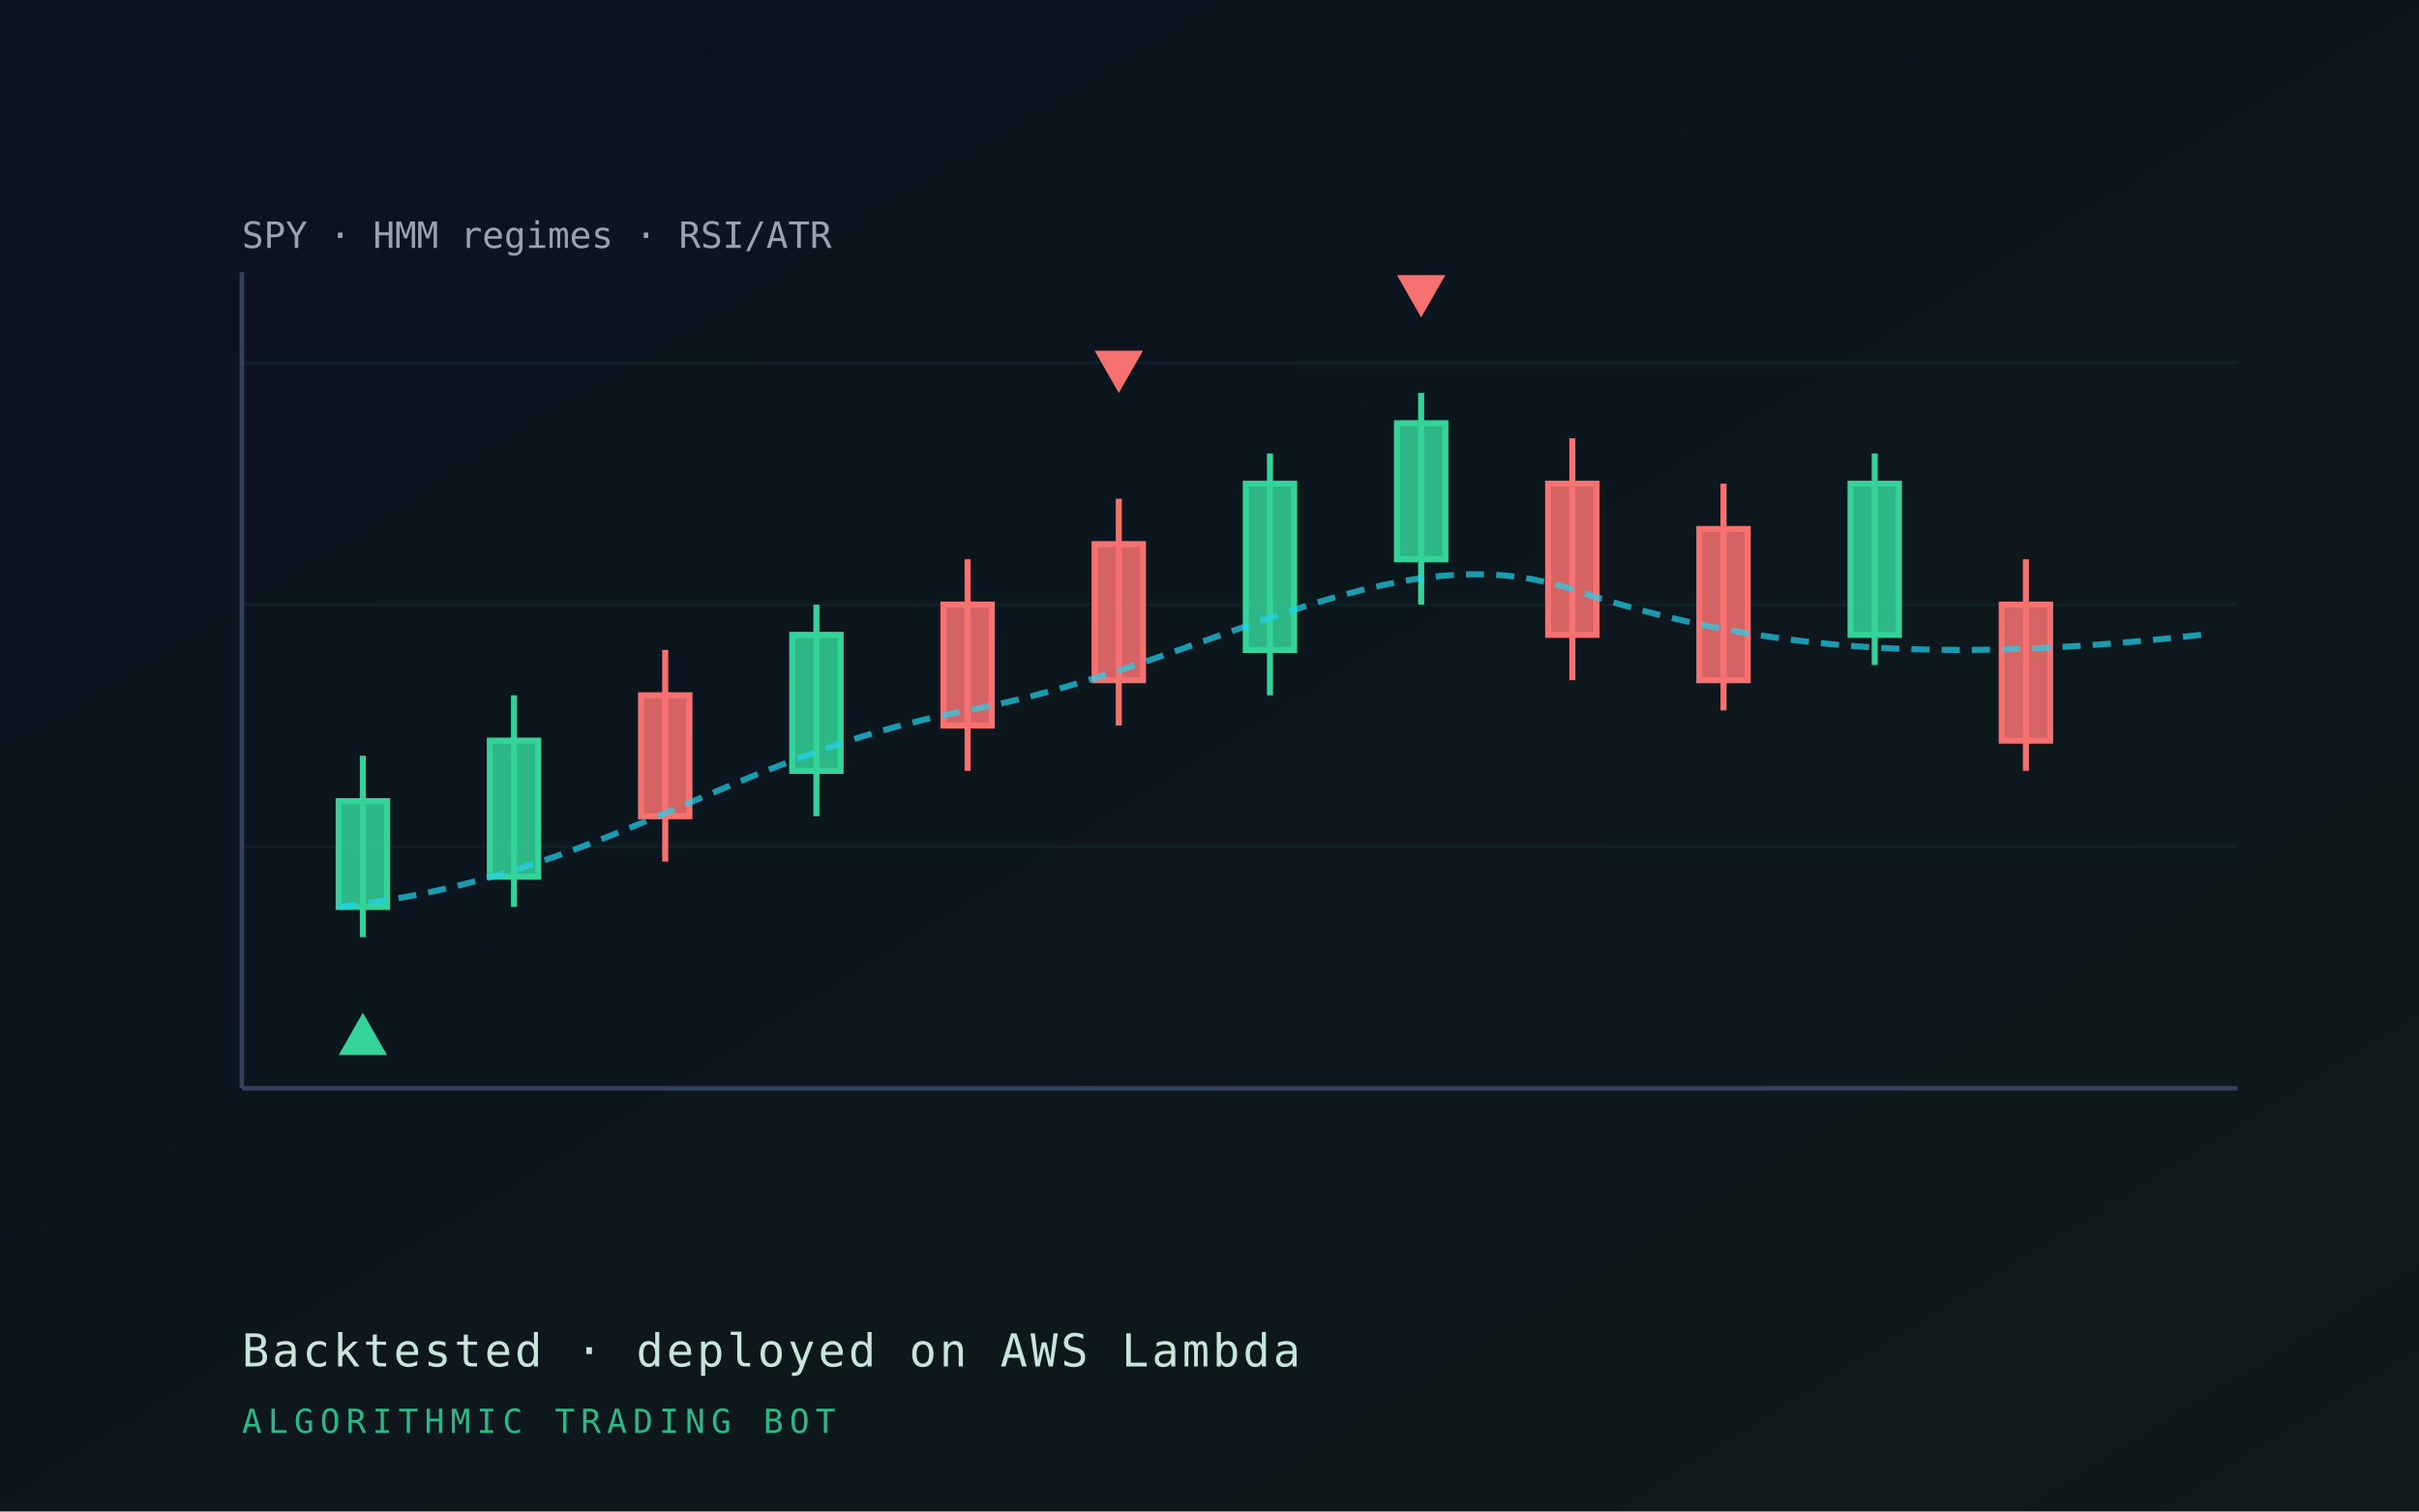
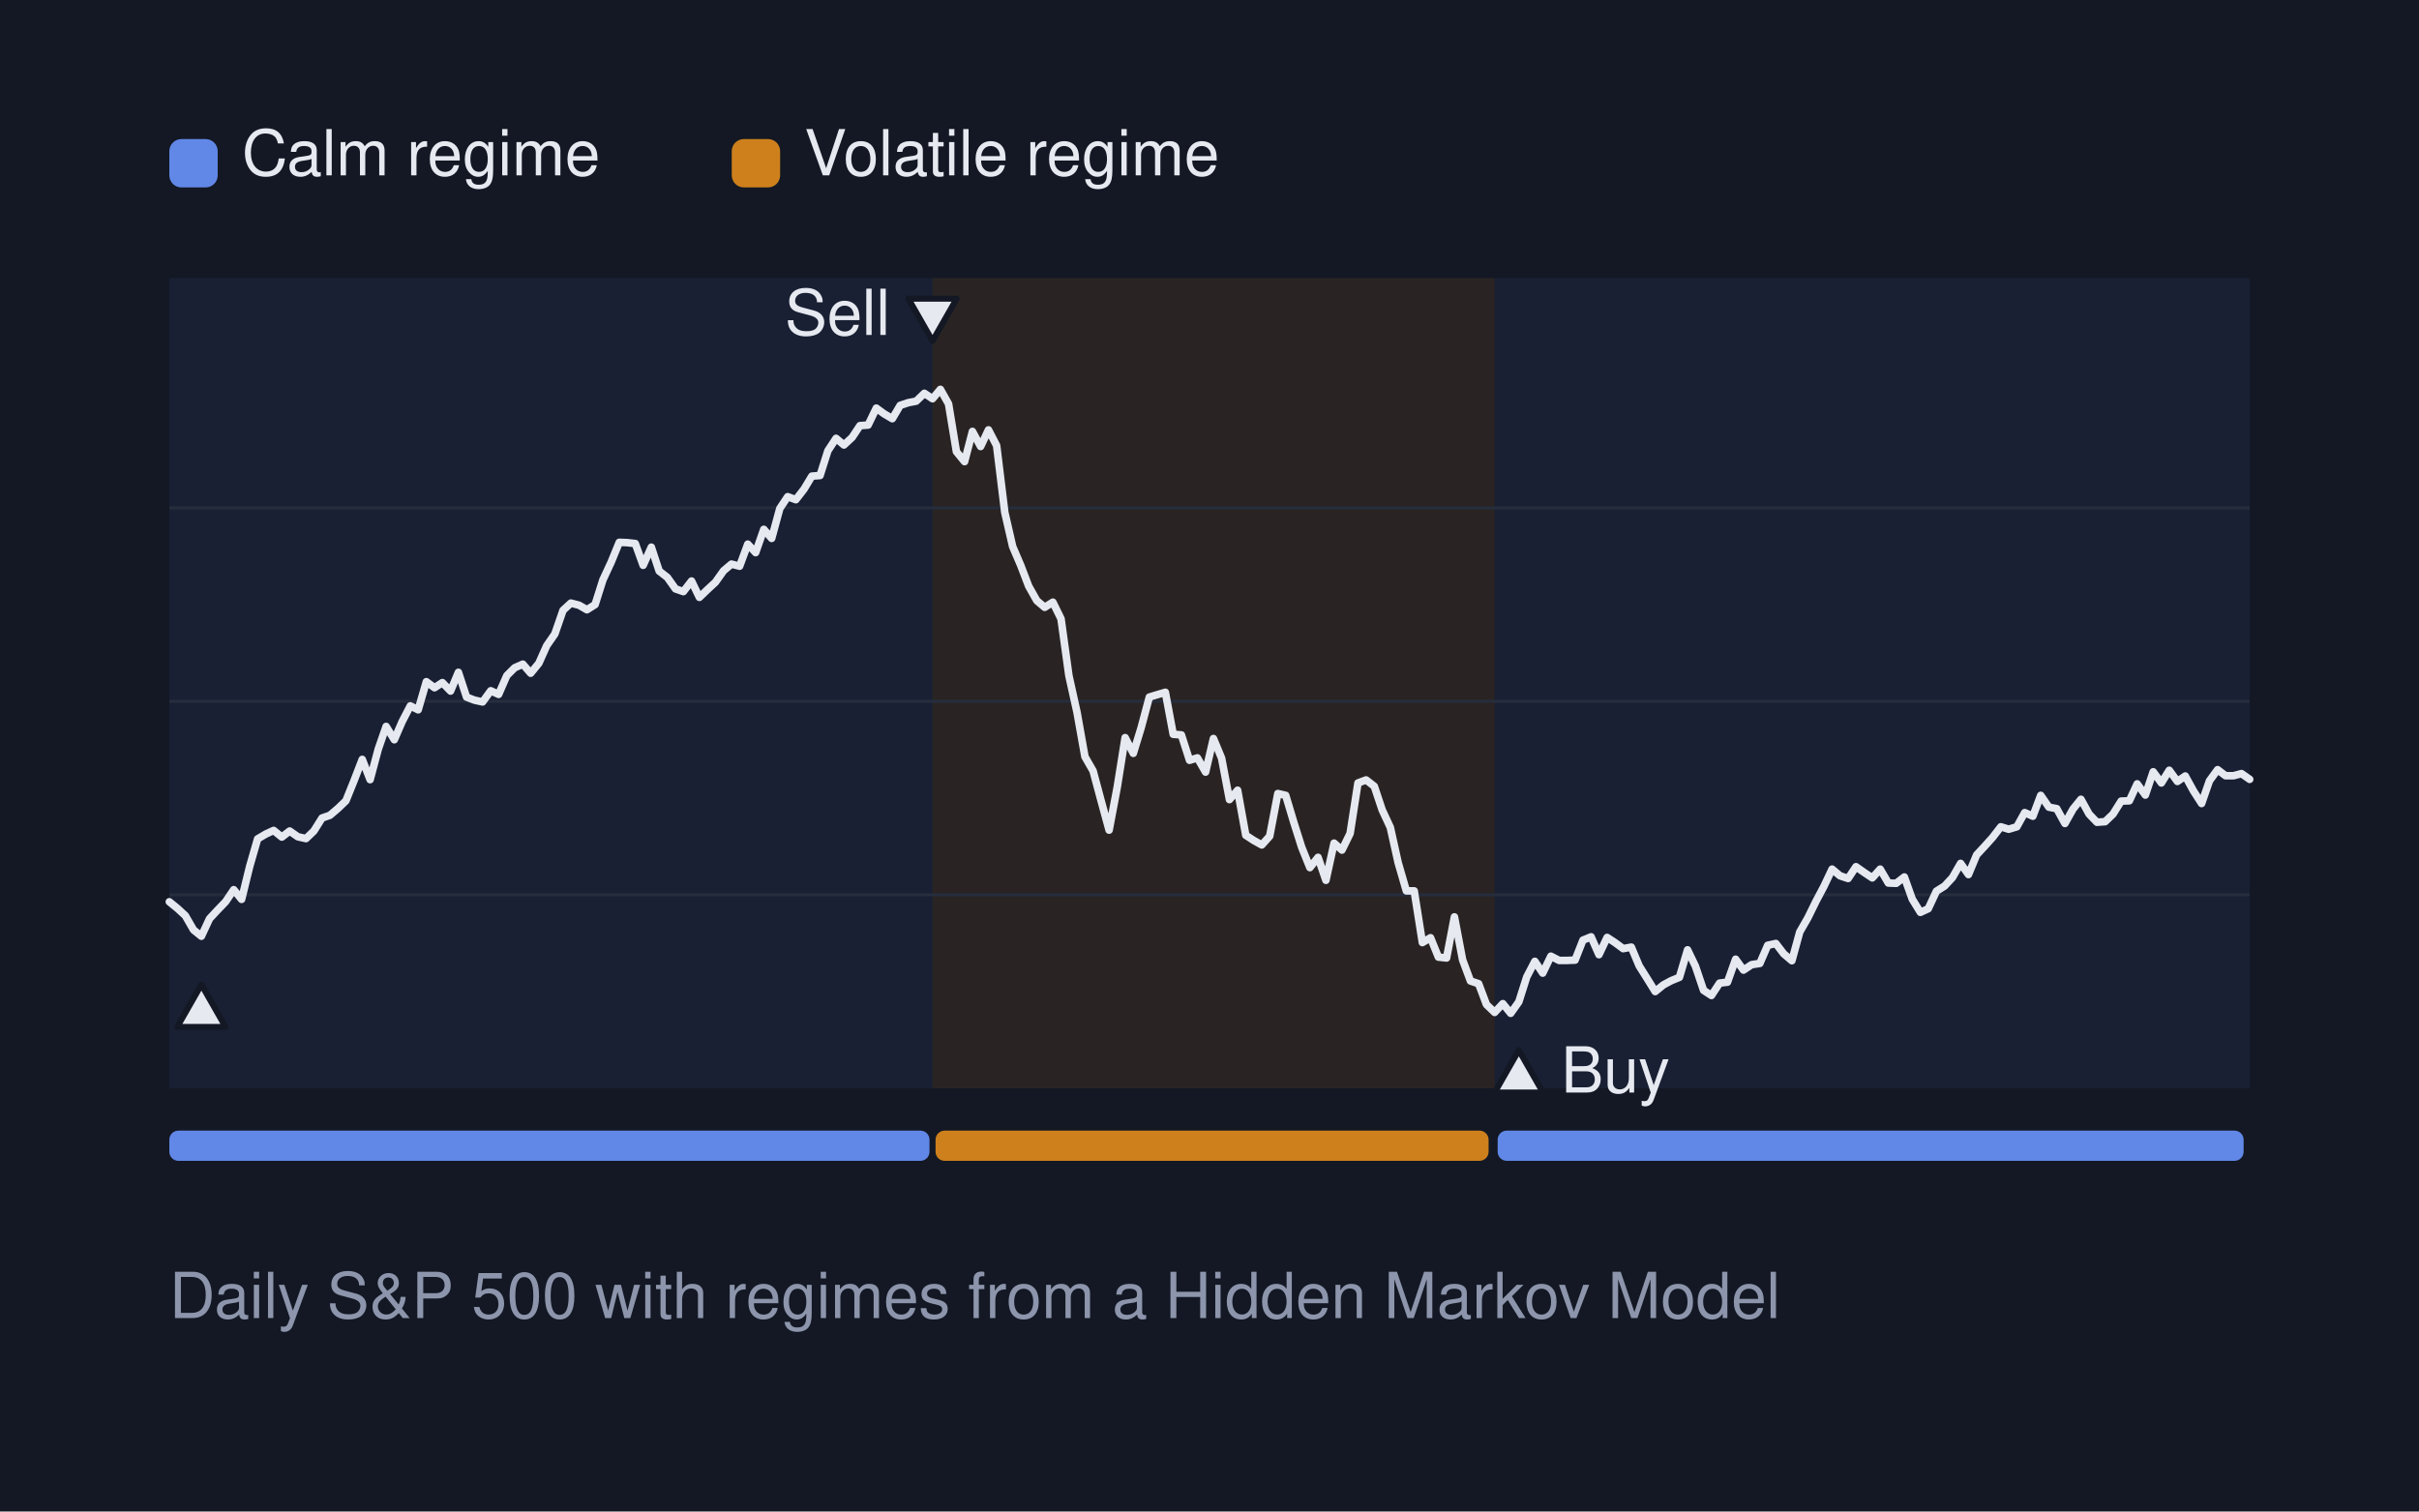
- <svg xmlns="http://www.w3.org/2000/svg" viewBox="0 0 800 500" role="img" aria-label="Trading bot — candlestick chart with buy and sell signals">
-   <defs>
-     <linearGradient id="tbg" x1="0" y1="0" x2="1" y2="1">
-       <stop offset="0" stop-color="#0b1220" />
-       <stop offset="1" stop-color="#0e1b1a" />
-     </linearGradient>
-   </defs>
-   <rect width="800" height="500" fill="url(#tbg)" />
-   <g stroke="#34d399" stroke-opacity="0.06">
-     <path d="M80 120H740M80 200H740M80 280H740M80 360H740" />
+ <svg xmlns="http://www.w3.org/2000/svg" viewBox="0 0 800 500" role="img" aria-label="Simulated S&amp;P 500 price line over shaded market regimes from a Hidden Markov Model, calm then volatile then calm, with buy and sell signals marked">
+   <rect width="800" height="500" fill="#131824" />
+   <rect x="56" y="92" width="252.4" height="268" fill="#6187e7" fill-opacity="0.08" />
+   <rect x="308.4" y="92" width="185.9" height="268" fill="#cd801c" fill-opacity="0.12" />
+   <rect x="494.3" y="92" width="249.7" height="268" fill="#6187e7" fill-opacity="0.08" />
+   <g stroke="#262d3d" stroke-width="1">
+     <path d="M56 168H744M56 232H744M56 296H744" />
  </g>
-   <line x1="80" y1="90" x2="80" y2="360" stroke="#33405e" stroke-width="1.5" />
-   <line x1="80" y1="360" x2="740" y2="360" stroke="#33405e" stroke-width="1.5" />
-   <g stroke-width="2">
-     <g stroke="#34d399" fill="#34d399" fill-opacity="0.85">
-       <line x1="120" y1="250" x2="120" y2="310" />
-       <rect x="112" y="265" width="16" height="35" />
-       <line x1="170" y1="230" x2="170" y2="300" />
-       <rect x="162" y="245" width="16" height="45" />
-       <line x1="270" y1="200" x2="270" y2="270" />
-       <rect x="262" y="210" width="16" height="45" />
-       <line x1="420" y1="150" x2="420" y2="230" />
-       <rect x="412" y="160" width="16" height="55" />
-       <line x1="470" y1="130" x2="470" y2="200" />
-       <rect x="462" y="140" width="16" height="45" />
-       <line x1="620" y1="150" x2="620" y2="220" />
-       <rect x="612" y="160" width="16" height="50" />
-     </g>
-     <g stroke="#f87171" fill="#f87171" fill-opacity="0.85">
-       <line x1="220" y1="215" x2="220" y2="285" />
-       <rect x="212" y="230" width="16" height="40" />
-       <line x1="320" y1="185" x2="320" y2="255" />
-       <rect x="312" y="200" width="16" height="40" />
-       <line x1="370" y1="165" x2="370" y2="240" />
-       <rect x="362" y="180" width="16" height="45" />
-       <line x1="520" y1="145" x2="520" y2="225" />
-       <rect x="512" y="160" width="16" height="50" />
-       <line x1="570" y1="160" x2="570" y2="235" />
-       <rect x="562" y="175" width="16" height="50" />
-       <line x1="670" y1="185" x2="670" y2="255" />
-       <rect x="662" y="200" width="16" height="45" />
-     </g>
+   <path d="M56 298.3L58.7 300.5L61.3 302.9L64 307.6L66.6 309.7L69.3 303.9L71.9 301.1L74.6 298.3L77.3 294.3L79.9 297.5L82.6 286.5L85.2 277.5L87.9 275.9L90.5 274.7L93.2 276.9L95.8 274.9L98.5 276.8L101.2 277.4L103.8 274.9L106.5 270.6L109.1 269.7L111.8 267.4L114.4 264.9L117.1 258.2L119.8 251.2L122.4 257.9L125.1 247.8L127.7 240.3L130.4 244.7L133 238.7L135.7 233.5L138.3 234.8L141 225.5L143.7 227.5L146.3 225.8L149 228.6L151.6 222.4L154.3 230.6L156.9 231.6L159.6 232.2L162.3 228.5L164.9 229.7L167.6 223.5L170.2 220.9L172.9 219.7L175.5 222.7L178.2 219.4L180.8 213.6L183.5 209.7L186.2 201.9L188.8 199.5L191.5 200.2L194.1 201.7L196.8 200L199.4 191.8L202.1 186L204.8 179.4L207.4 179.5L210.1 179.8L212.7 187L215.4 181L218 188.9L220.7 191L223.4 194.8L226 195.7L228.7 192.2L231.3 197.6L234 195L236.6 192.6L239.3 188.8L241.9 186.6L244.6 187.3L247.3 180L249.9 182.8L252.6 175.1L255.2 178.1L257.9 168.2L260.5 164.3L263.2 165.3L265.9 161.8L268.5 157.5L271.2 157.3L273.8 149.1L276.5 145L279.1 147.2L281.8 144.7L284.4 140.8L287.1 140.6L289.8 135L292.4 136.9L295.1 138.5L297.7 134.1L300.4 133.2L303 132.7L305.7 130.1L308.4 131.9L311 128.8L313.7 133.6L316.3 149.4L319 152.7L321.6 142.7L324.3 147.7L326.9 142.2L329.6 147.4L332.3 169.5L334.9 180.8L337.6 187.1L340.2 193.9L342.9 198.7L345.5 200.9L348.2 199.2L350.9 204.7L353.5 223.5L356.2 235.7L358.8 250.3L361.5 255L364.1 264.7L366.8 274.6L369.5 260.3L372.1 244L374.8 249.2L377.4 240.7L380.1 230.6L382.7 229.8L385.4 229L388 242.9L390.7 243.1L393.4 251.5L396 250.7L398.7 255.4L401.3 244.3L404 250.8L406.6 264.5L409.3 261.4L412 276.3L414.6 278L417.3 279.5L419.9 276.6L422.6 262.5L425.2 263.1L427.9 272.1L430.5 280.3L433.2 287L435.9 283.6L438.5 291.2L441.2 278.9L443.8 281.2L446.5 275.7L449.1 259L451.8 258L454.5 260.1L457.1 267.9L459.8 273.7L462.4 285.4L465.1 294.7L467.7 294.7L470.4 311.8L473.1 310.2L475.7 316.6L478.4 316.9L481 303.3L483.7 317.5L486.3 324.5L489 325.4L491.6 332.3L494.3 334.9L497 332L499.6 335.2L502.3 331.4L504.9 323.2L507.6 318L510.2 321.9L512.9 316.3L515.6 317.7L518.2 317.7L520.9 317.6L523.5 311L526.2 309.9L528.8 315.8L531.5 310.1L534.1 311.8L536.8 313.8L539.5 313.3L542.1 319.5L544.8 323.8L547.4 328L550.1 325.8L552.7 324.4L555.4 323.3L558.1 314.2L560.7 319.6L563.4 327.6L566 329.3L568.7 325.2L571.3 324.9L574 317.3L576.6 320.9L579.3 319.1L582 318.7L584.6 312.7L587.3 312.1L589.9 315.5L592.6 317.8L595.2 308.3L597.9 303.6L600.6 298.1L603.2 293.2L605.9 287.5L608.5 289.7L611.2 290.6L613.8 286.7L616.5 288.6L619.2 290.4L621.8 287.5L624.5 292.1L627.1 292.2L629.8 290.1L632.4 297.4L635.1 301.8L637.7 300.6L640.4 294.8L643.1 293.1L645.7 290.3L648.4 285.6L651 289.3L653.7 282.8L656.3 280L659 277L661.7 273.5L664.3 274.3L667 273.5L669.6 268.8L672.3 270L674.9 263.1L677.6 267L680.2 267.5L682.9 272.4L685.6 267.6L688.2 264.4L690.9 269.3L693.5 272L696.2 271.8L698.8 269.3L701.5 265L704.2 264.9L706.8 259.3L709.5 263L712.1 255.3L714.8 259L717.4 254.8L720.1 258.5L722.7 256.7L725.4 261.6L728.1 265.8L730.7 258.3L733.4 254.6L736 256.6L738.7 256.6L741.3 255.9L744 257.8" fill="none" stroke="#e6e9f0" stroke-width="2.5" stroke-linejoin="round" stroke-linecap="round" />
+   <rect x="56" y="374" width="251.4" height="10" rx="3" fill="#6187e7" />
+   <rect x="309.4" y="374" width="182.9" height="10" rx="3" fill="#cd801c" />
+   <rect x="495.3" y="374" width="246.7" height="10" rx="3" fill="#6187e7" />
+   <path d="M66.6 325.7L74.6 339.7L58.6 339.7Z" fill="#e6e9f0" stroke="#131824" stroke-width="2" stroke-linejoin="round" />
+   <path d="M502.3 347.4L510.3 361.4L494.3 361.4Z" fill="#e6e9f0" stroke="#131824" stroke-width="2" stroke-linejoin="round" />
+   <path d="M308.4 112.8L316.4 98.8L300.4 98.8Z" fill="#e6e9f0" stroke="#131824" stroke-width="2" stroke-linejoin="round" />
+   <g font-family="-apple-system, 'Segoe UI', Helvetica, Arial, sans-serif">
+     <text x="516.3" y="361.4" font-size="21" fill="#e6e9f0">Buy</text>
+     <text x="294.4" y="110.8" font-size="21" fill="#e6e9f0" text-anchor="end">Sell</text>
+     <rect x="56" y="46" width="16" height="16" rx="4" fill="#6187e7" />
+     <text x="80" y="58" font-size="21" fill="#e6e9f0">Calm regime</text>
+     <rect x="242" y="46" width="16" height="16" rx="4" fill="#cd801c" />
+     <text x="266" y="58" font-size="21" fill="#e6e9f0">Volatile regime</text>
+     <text x="56" y="436" font-size="21" fill="#8c95ab">Daily S&amp;P 500 with regimes from a Hidden Markov Model</text>
  </g>
-   <path d="M112 300 C200 290 240 250 320 235 S460 175 520 195 640 220 728 210" fill="none" stroke="#22d3ee" stroke-width="2" stroke-opacity="0.7" stroke-dasharray="6 4" />
-   <g font-family="ui-monospace,Menlo,monospace" font-size="11" font-weight="700">
-     <path d="M120 335 l8 14 l-16 0 z" fill="#34d399" />
-     <path d="M370 130 l8 -14 l-16 0 z" fill="#f87171" />
-     <path d="M470 105 l8 -14 l-16 0 z" fill="#f87171" />
-   </g>
-   <text x="80" y="82" font-family="ui-monospace,Menlo,monospace" font-size="12" fill="#9aa2b1">SPY · HMM regimes · RSI/ATR</text>
-   <text x="80" y="452" font-family="ui-monospace,Menlo,monospace" font-size="15" fill="#c7e6db" letter-spacing="1">Backtested · deployed on AWS Lambda</text>
-   <text x="80" y="474" font-family="ui-monospace,Menlo,monospace" font-size="11" fill="#34d399" letter-spacing="2" opacity="0.85">ALGORITHMIC TRADING BOT</text>
</svg>
